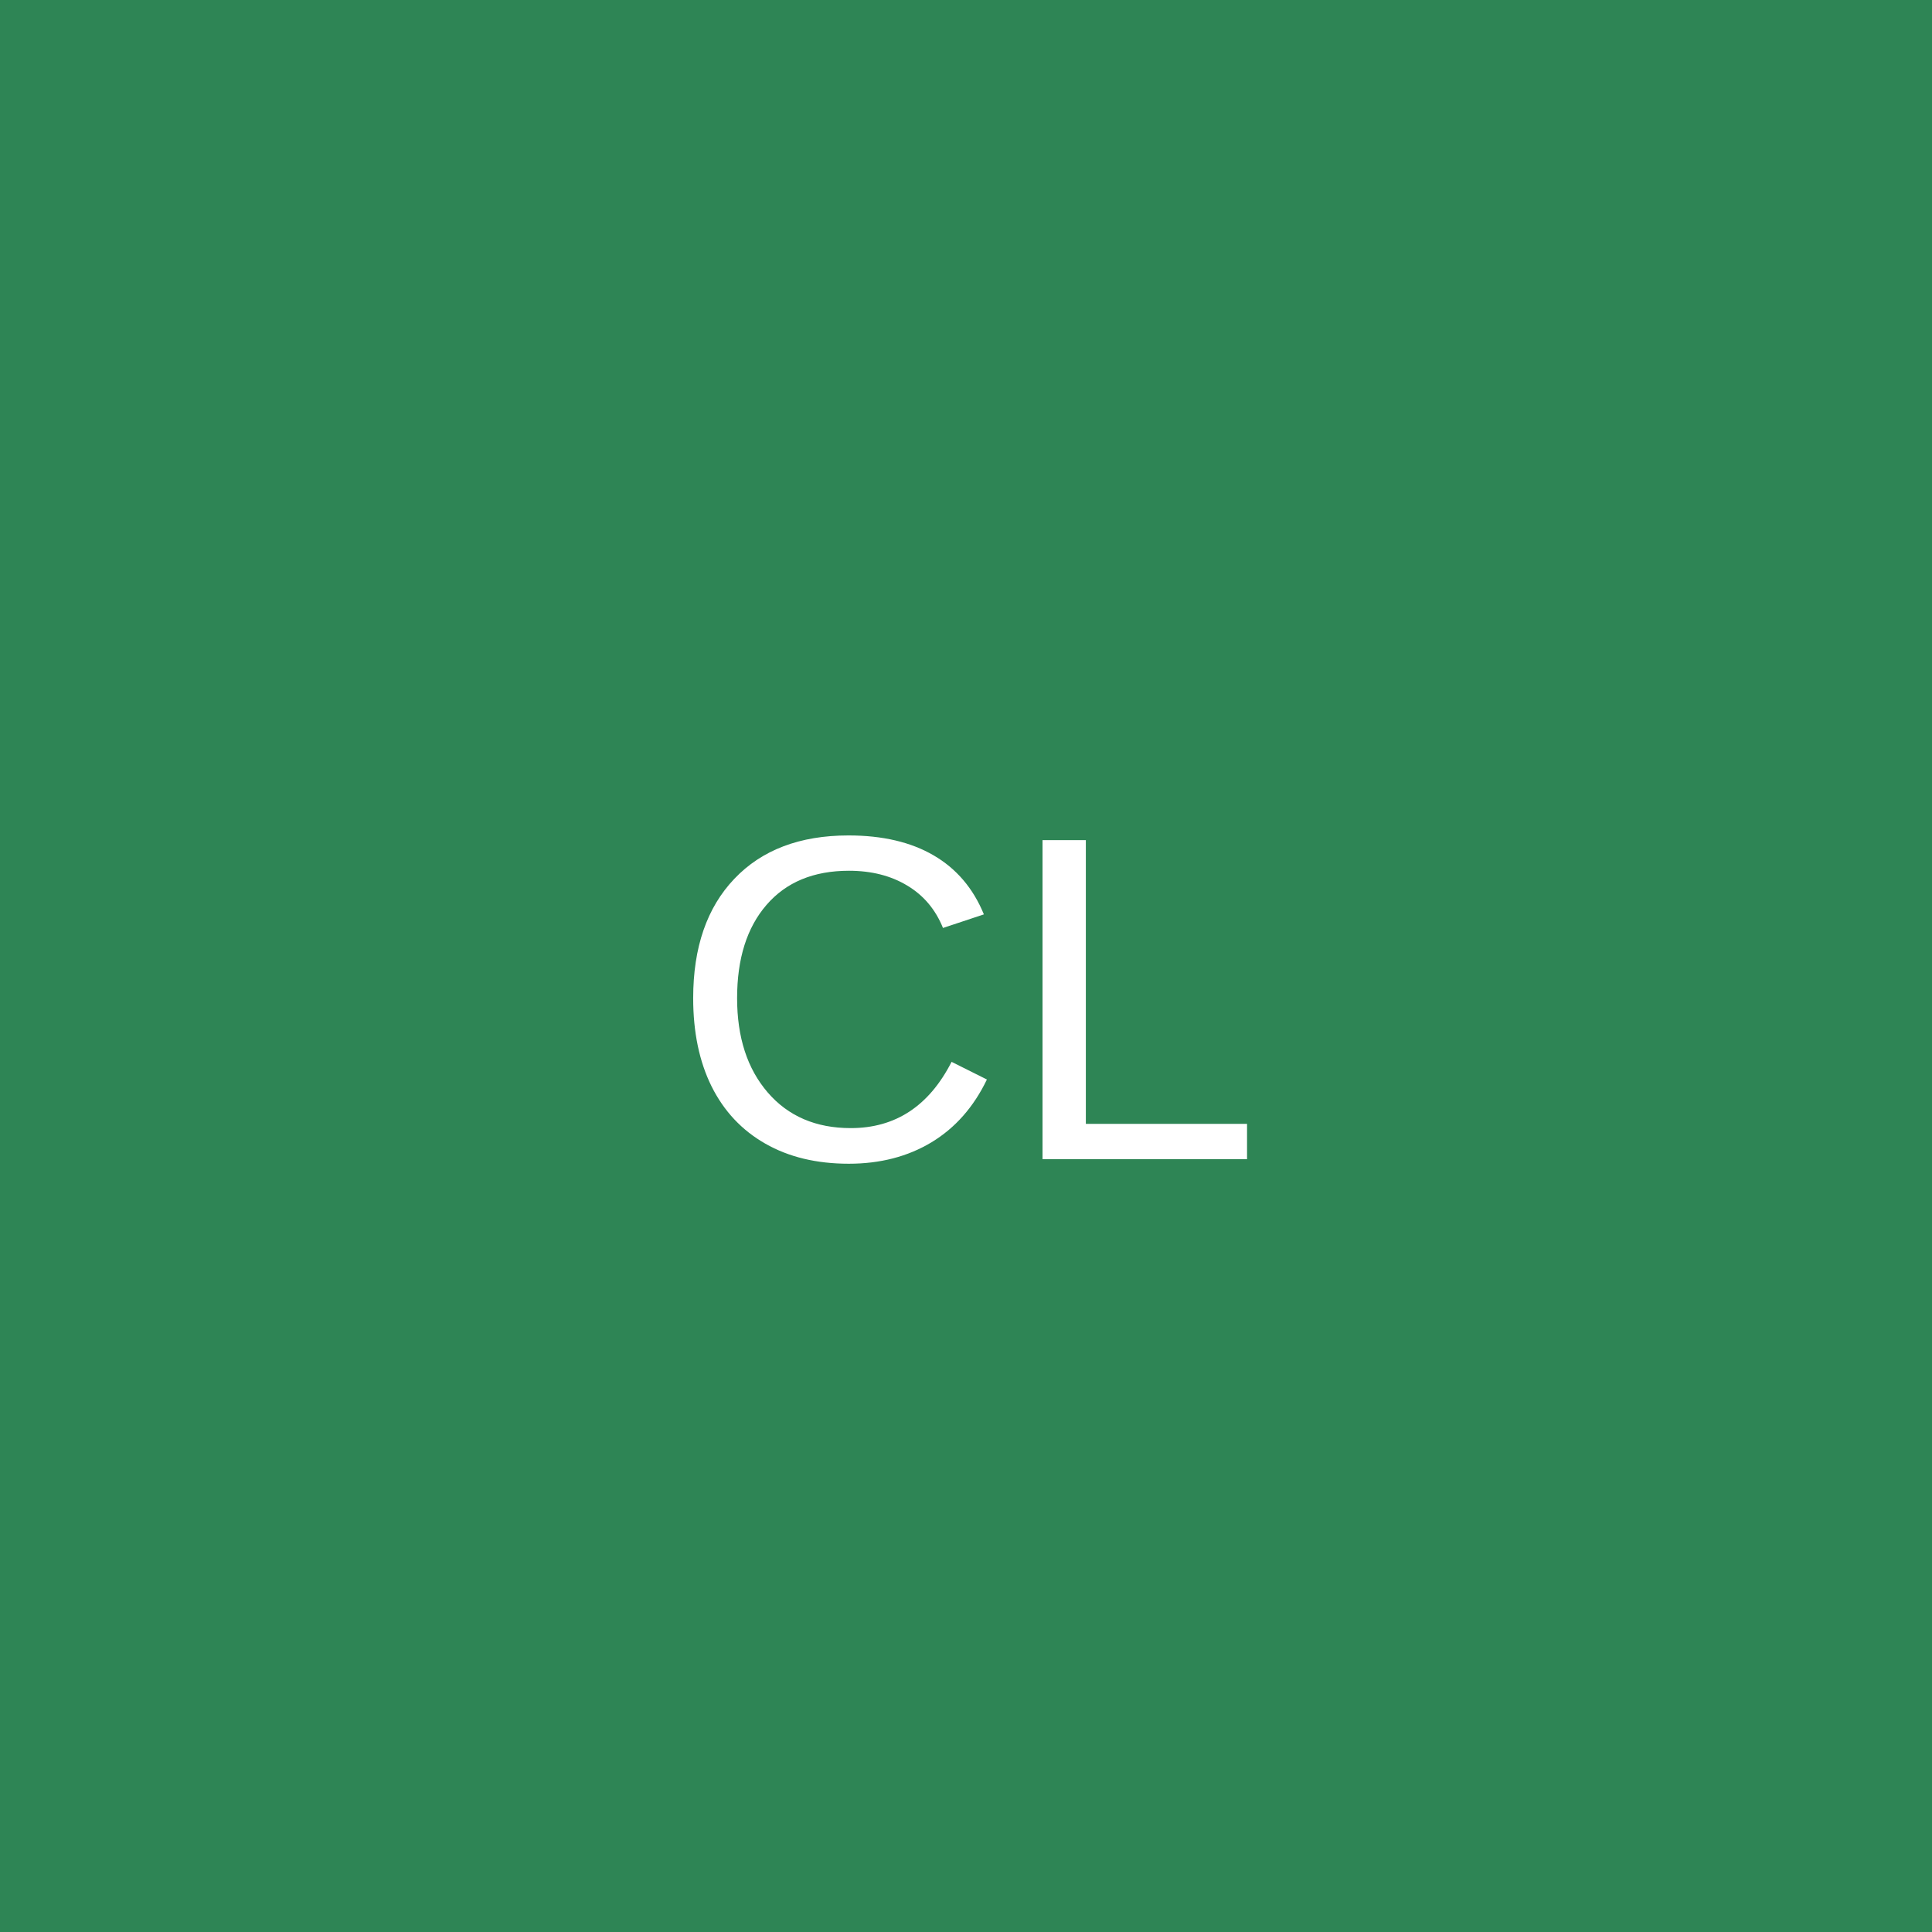
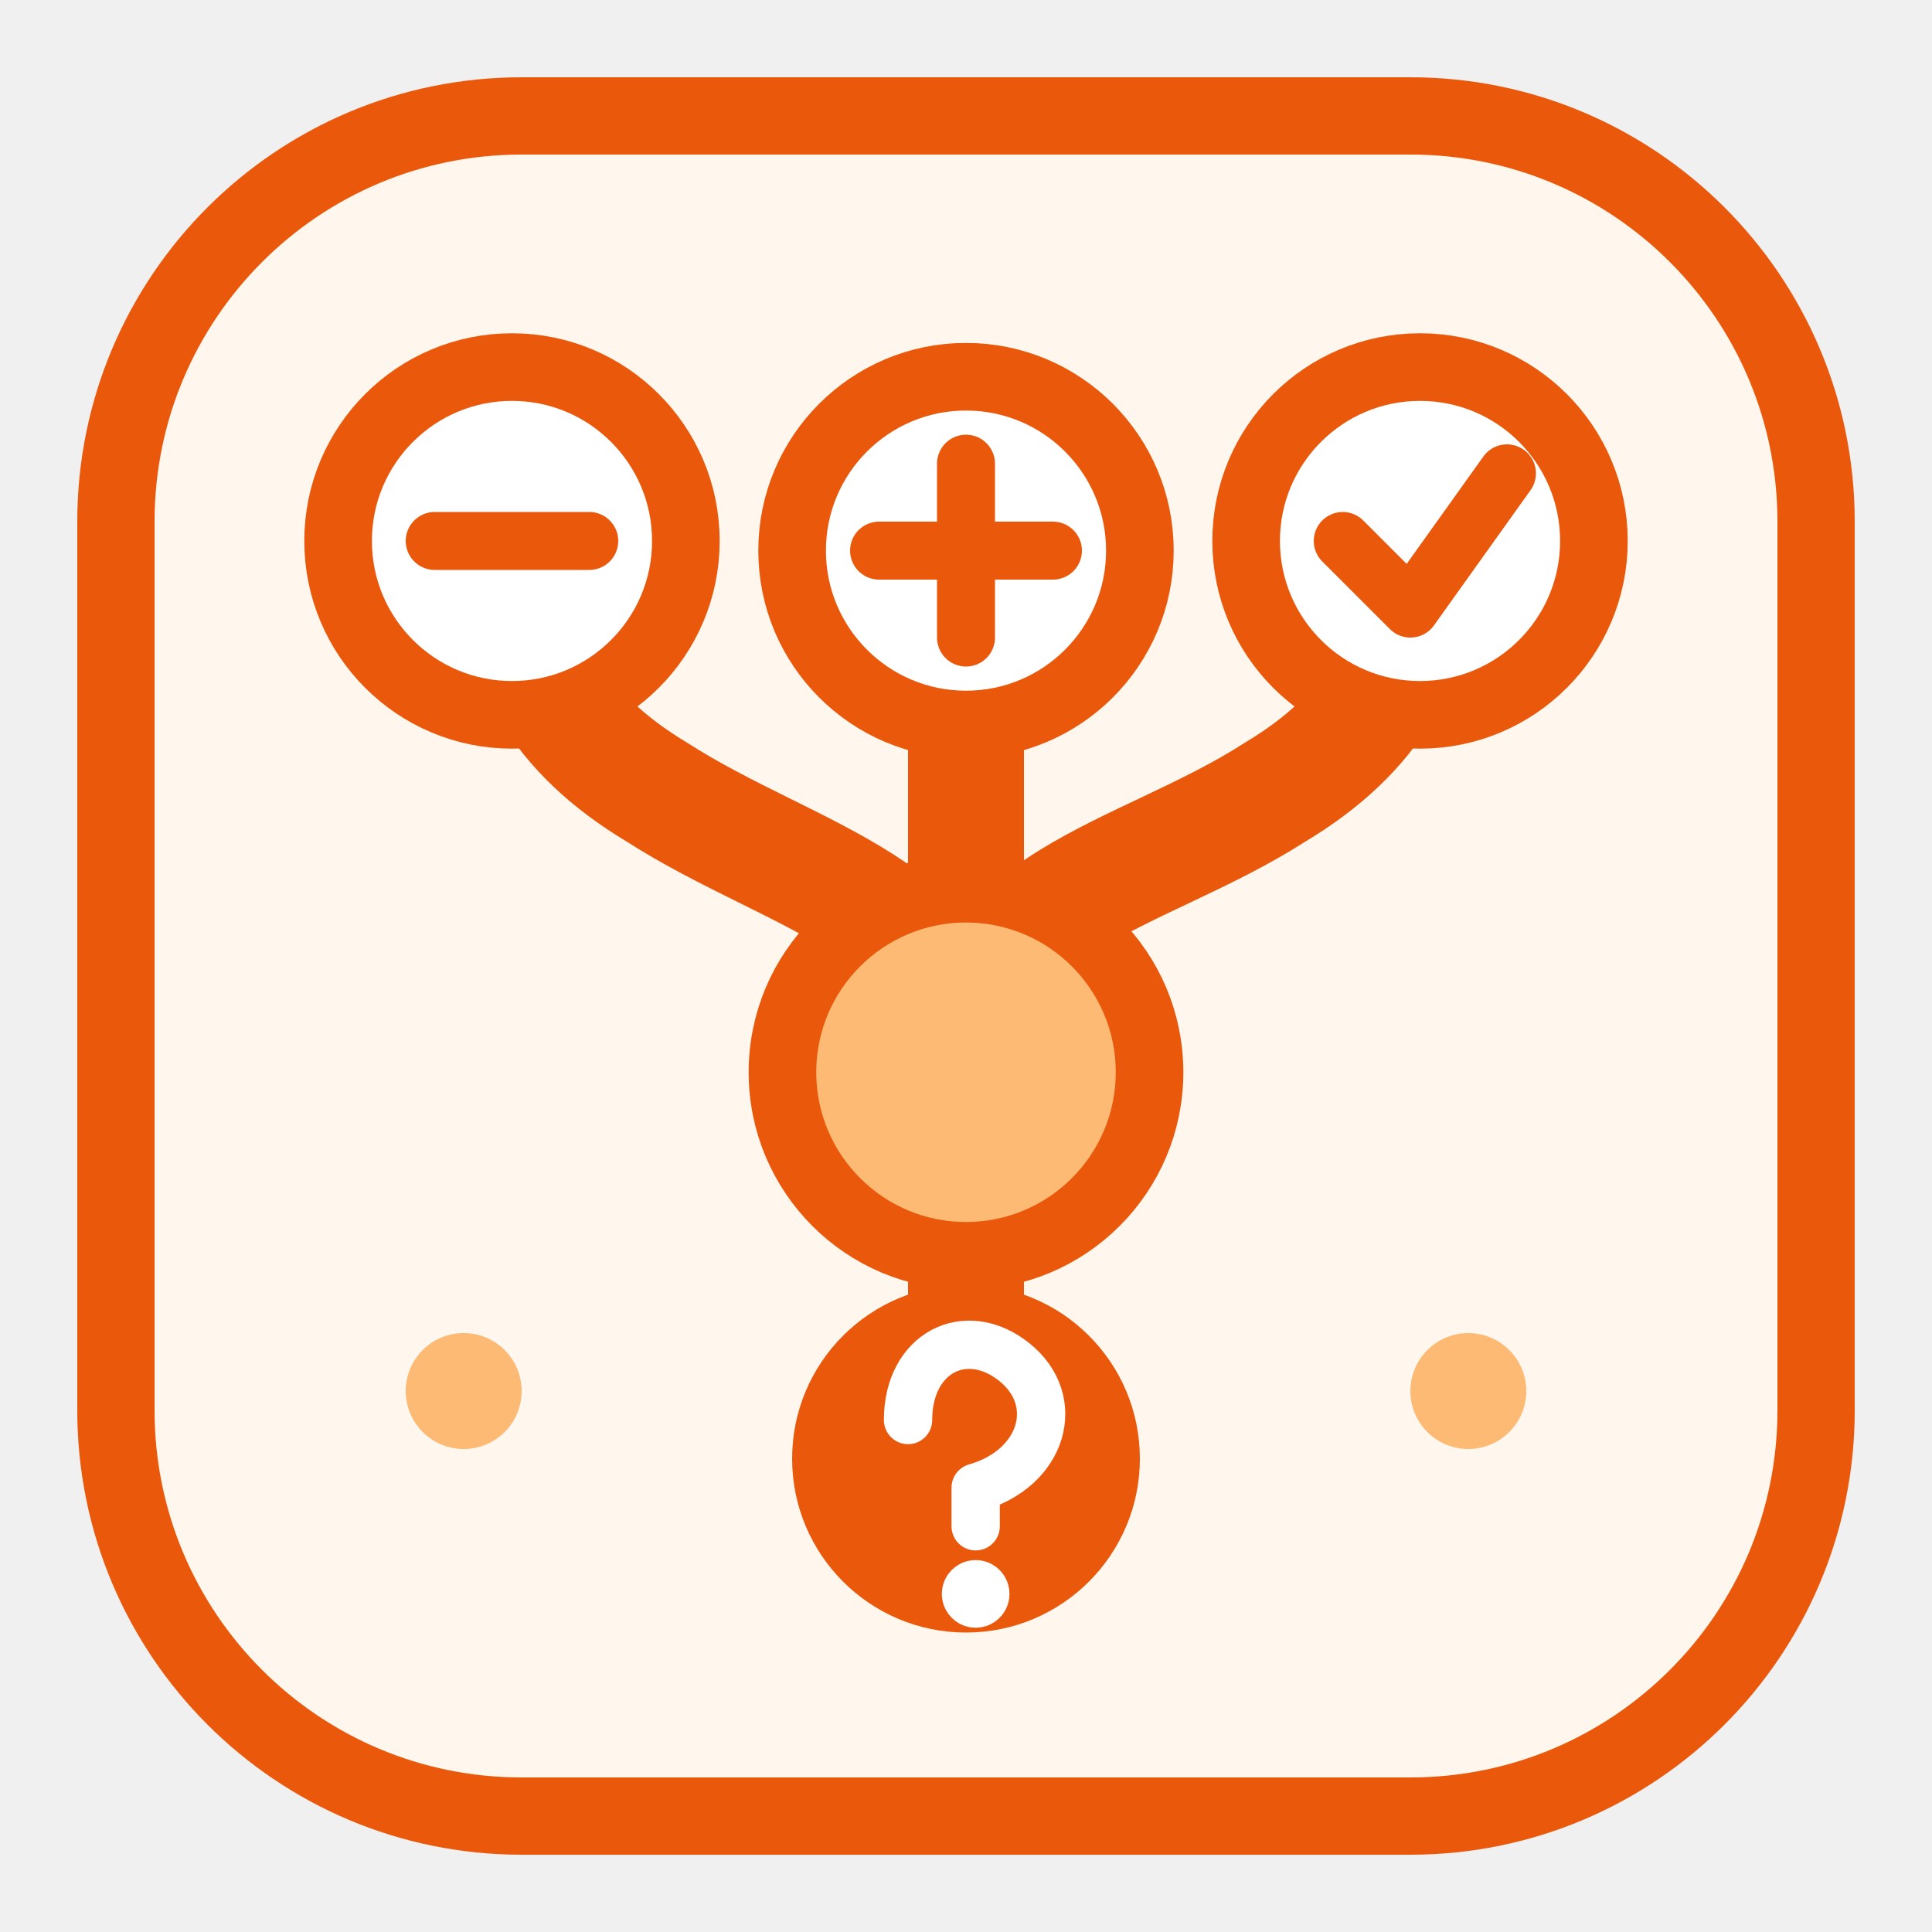
- <svg xmlns="http://www.w3.org/2000/svg" viewBox="0 0 200 200">
-   <rect width="200" height="200" fill="#2e8555" />
-   <text x="100" y="120" font-family="Arial, sans-serif" font-size="48" fill="white" text-anchor="middle">CL</text>
+ <svg xmlns="http://www.w3.org/2000/svg" width="200" height="200" viewBox="0 0 200 200" fill="none" role="img" aria-labelledby="title desc">
+   <rect x="12" y="12" width="176" height="176" rx="42" fill="#FFF7ED" />
+   <rect x="12" y="12" width="176" height="176" rx="42" stroke="#EA580C" stroke-width="8" />
+   <path d="M100 151V111" stroke="#EA580C" stroke-width="12" stroke-linecap="round" />
+   <path d="M100 111            C100 94 82 91 68 82            C58 76 53 68 53 56" stroke="#EA580C" stroke-width="12" stroke-linecap="round" stroke-linejoin="round" />
+   <path d="M100 111            C100 93 118 91 132 82            C142 76 147 68 147 56" stroke="#EA580C" stroke-width="12" stroke-linecap="round" stroke-linejoin="round" />
+   <path d="M100 111V57" stroke="#EA580C" stroke-width="12" stroke-linecap="round" />
+   <circle cx="100" cy="151" r="18" fill="#EA580C" />
+   <circle cx="100" cy="111" r="19" fill="#FDBA74" stroke="#EA580C" stroke-width="7" />
+   <circle cx="53" cy="56" r="18" fill="#FFFFFF" stroke="#EA580C" stroke-width="7" />
+   <circle cx="100" cy="57" r="18" fill="#FFFFFF" stroke="#EA580C" stroke-width="7" />
+   <circle cx="147" cy="56" r="18" fill="#FFFFFF" stroke="#EA580C" stroke-width="7" />
+   <path d="M45 56H61" stroke="#EA580C" stroke-width="6" stroke-linecap="round" />
+   <path d="M100 48V66M91 57H109" stroke="#EA580C" stroke-width="6" stroke-linecap="round" />
+   <path d="M139 56L146 63L156 49" stroke="#EA580C" stroke-width="6" stroke-linecap="round" stroke-linejoin="round" />
+   <path d="M94 147C94 140 100 137 105 141C110 145 108 152 101 154V158" stroke="#FFFFFF" stroke-width="5" stroke-linecap="round" stroke-linejoin="round" />
+   <circle cx="101" cy="165" r="3.5" fill="#FFFFFF" />
+   <circle cx="48" cy="144" r="6" fill="#FDBA74" />
+   <circle cx="152" cy="144" r="6" fill="#FDBA74" />
</svg>
